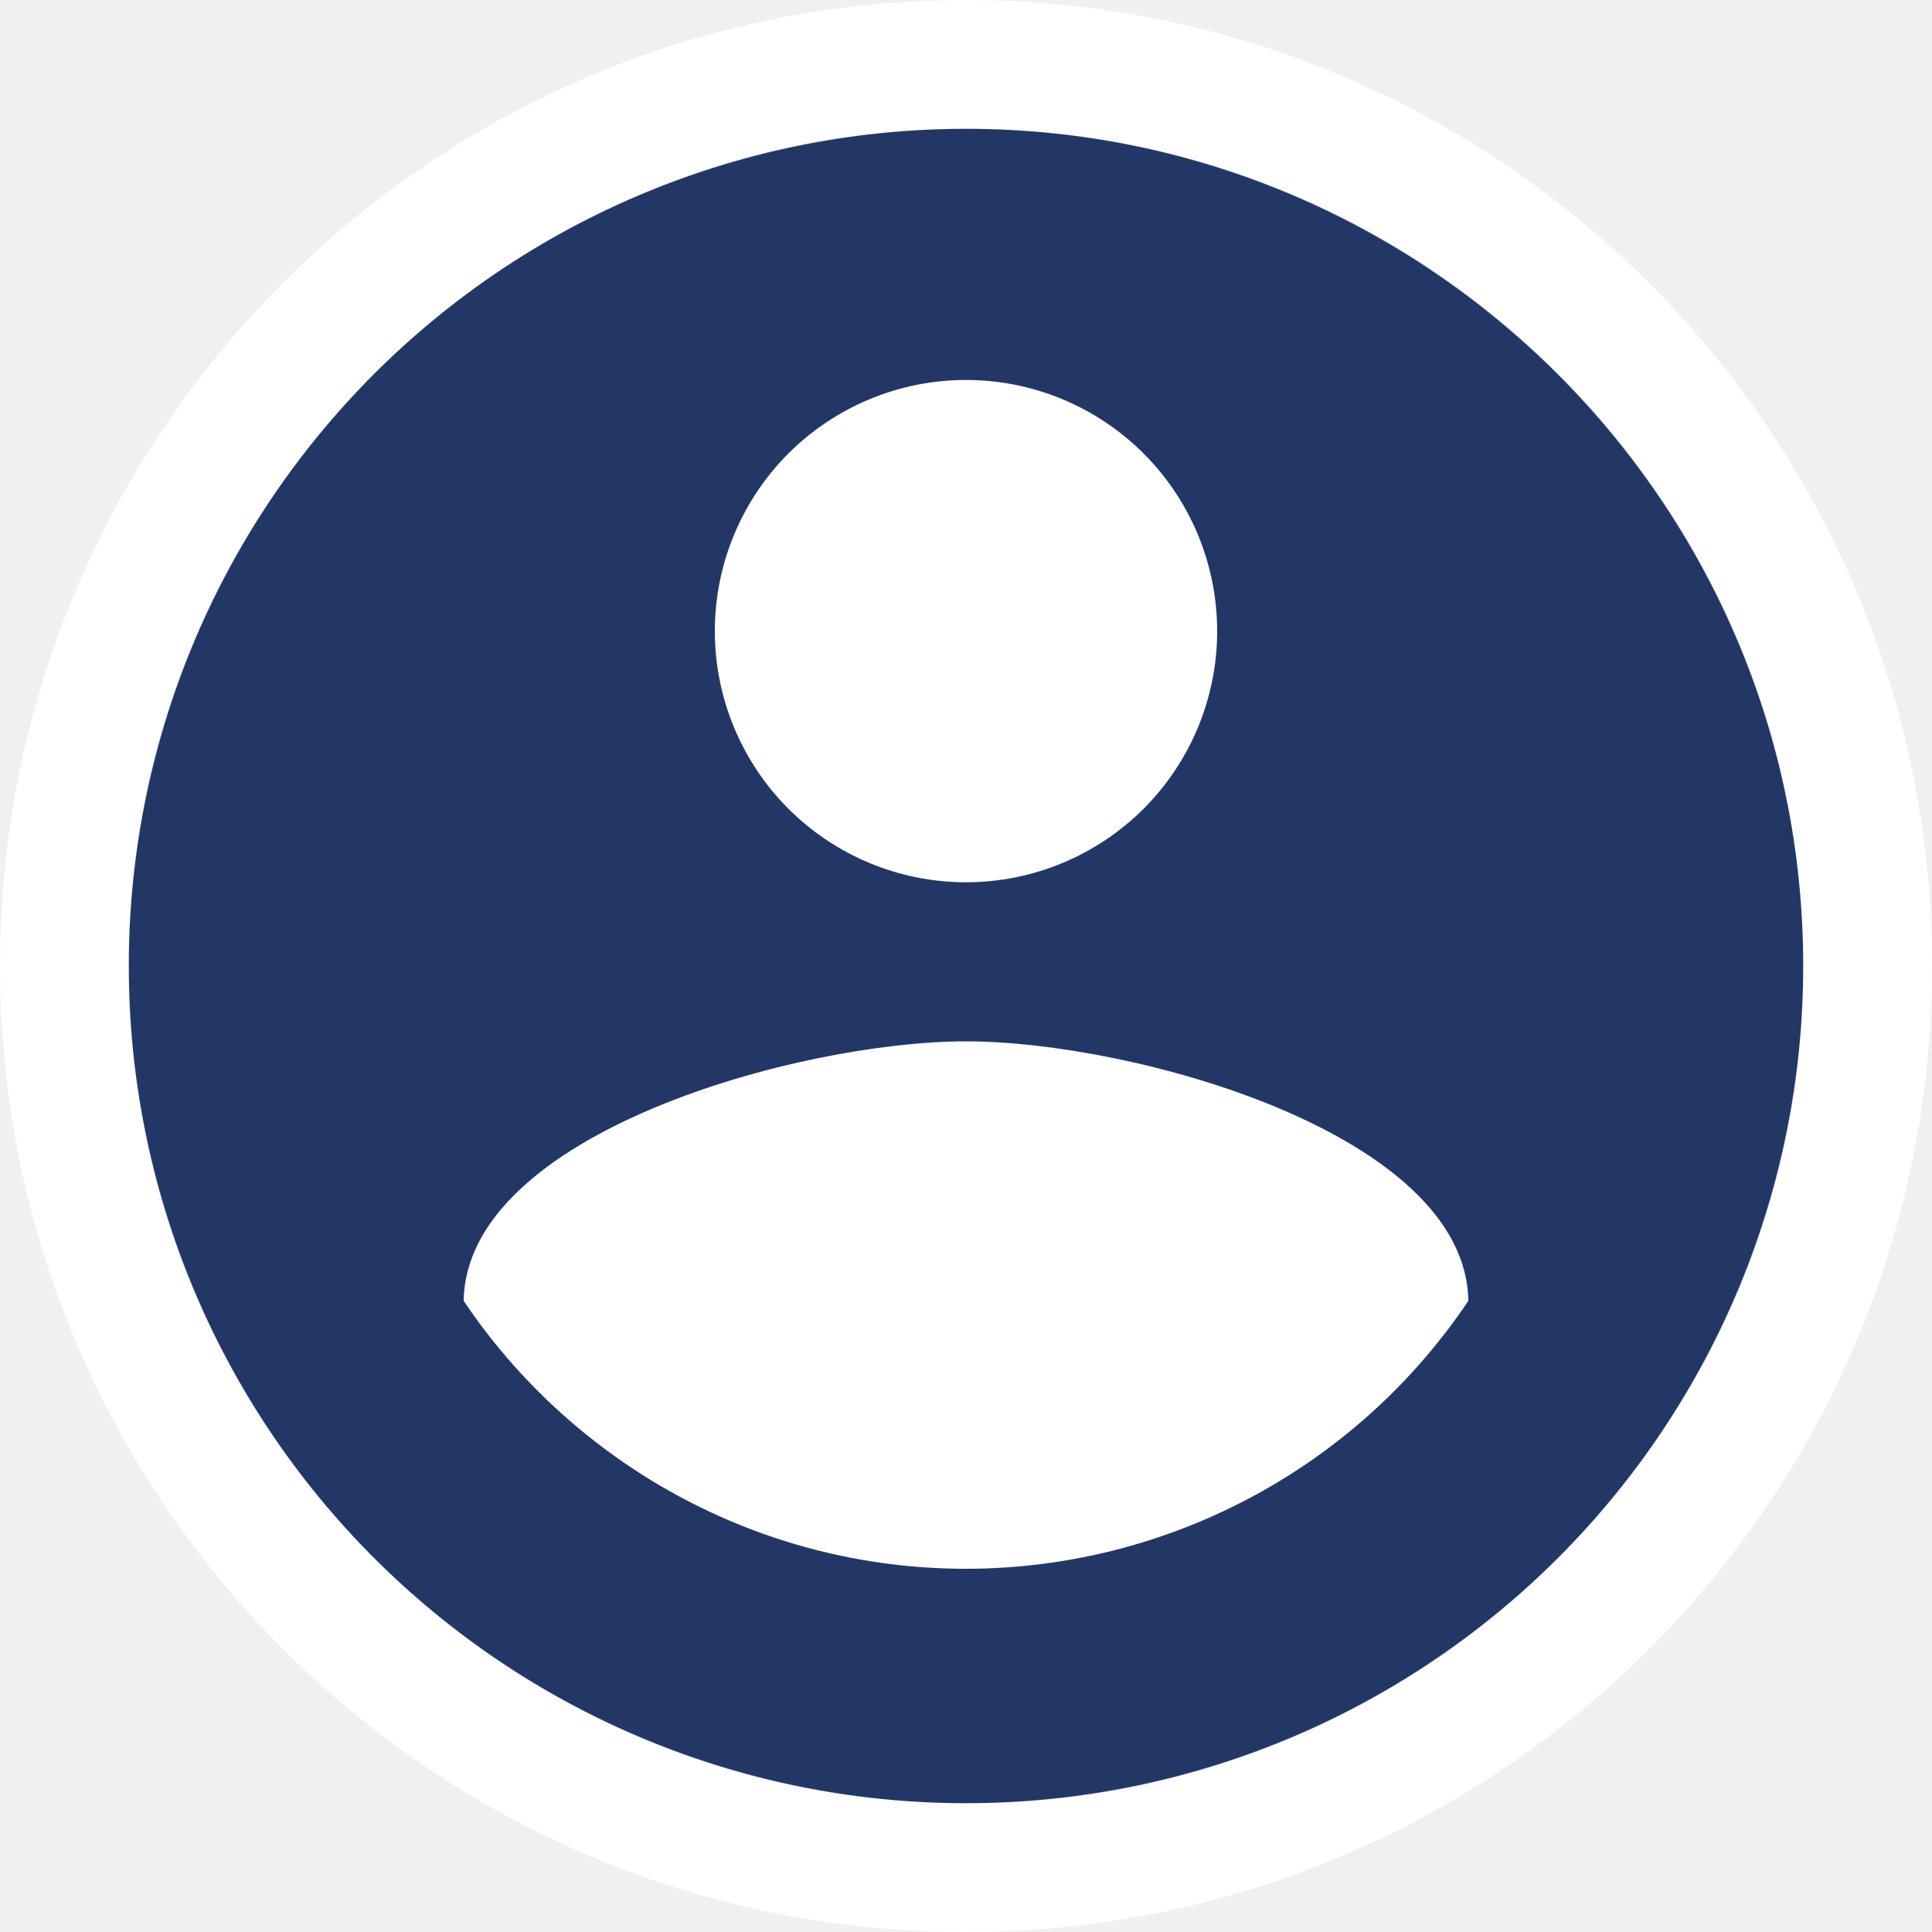
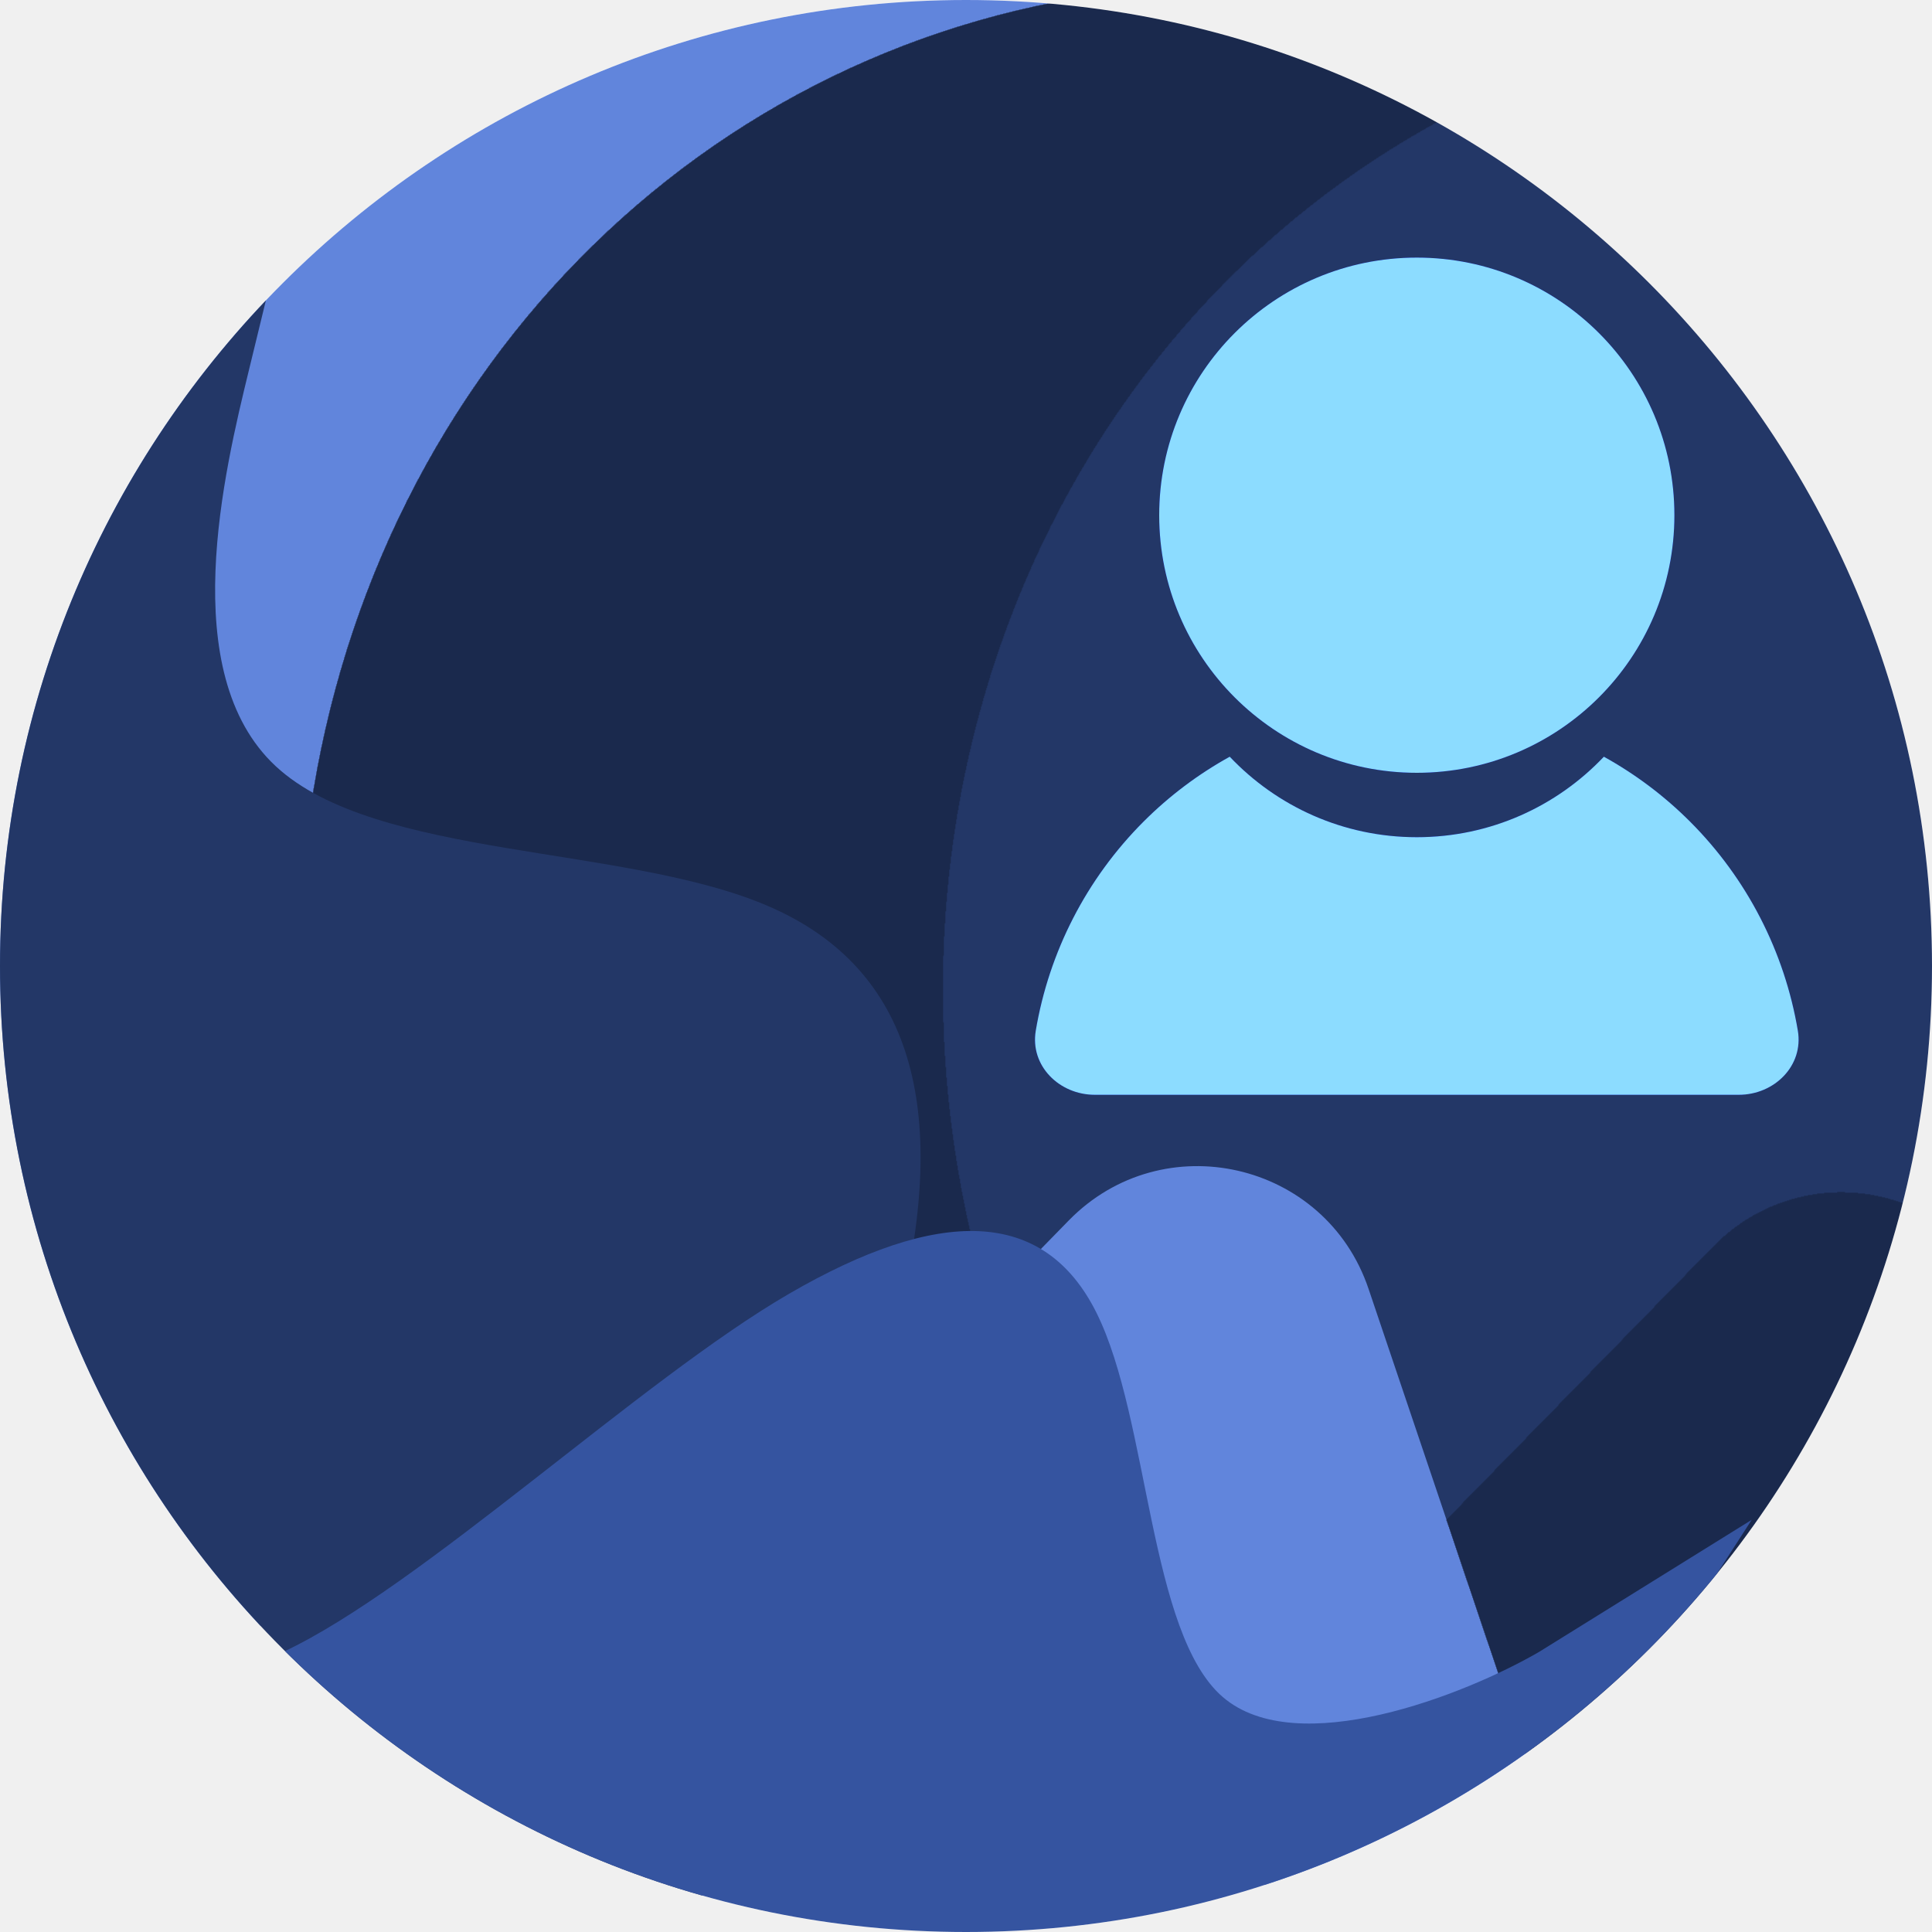
- <svg xmlns="http://www.w3.org/2000/svg" width="30" height="30" viewBox="0 0 30 30">
-   <circle cx="15" cy="15" r="14" fill="#233767" stroke="white" stroke-width="2" />
-   <path fill-rule="evenodd" clip-rule="evenodd" d="M5.787 5.829C3.446 8.179 2 11.421 2 15C2 22.18 7.82 28 15 28C22.18 28 28 22.18 28 15C28 7.82 22.18 2 15 2C11.421 2 8.179 3.446 5.828 5.787C7.031 4.589 8.457 3.639 10.025 2.99C11.602 2.336 13.293 2 15 2C22.15 2 28 7.811 28 15C28 18.448 26.63 21.754 24.192 24.192C21.754 26.63 18.448 28 15 28C13.293 28 11.602 27.664 10.025 27.01C8.448 26.357 7.015 25.399 5.808 24.192C3.37 21.754 2 18.448 2 15C2 11.562 3.362 8.265 5.787 5.829ZM7.2 20.2C8.877 22.696 11.75 24.36 15 24.36C16.541 24.359 18.059 23.979 19.419 23.254C20.78 22.529 21.941 21.48 22.8 20.2C22.761 17.6 17.6 16.17 15 16.17C12.4 16.17 7.239 17.6 7.2 20.2ZM17.758 7.042C17.026 6.311 16.034 5.9 15 5.9C13.966 5.9 12.974 6.311 12.242 7.042C11.511 7.774 11.1 8.766 11.1 9.8C11.1 10.834 11.511 11.826 12.242 12.558C12.974 13.289 13.966 13.7 15 13.7C16.034 13.7 17.026 13.289 17.758 12.558C18.489 11.826 18.9 10.834 18.9 9.8C18.9 8.766 18.489 7.774 17.758 7.042Z" fill="white" />
+ <svg xmlns="http://www.w3.org/2000/svg" width="30" height="30" viewBox="0 0 300 300" fill="none">
+   <g clip-path="url(#clip0)">
+     <rect width="300" height="300" rx="150" fill="white" />
+     <g filter="url(#filter0_di)">
+       <path d="M240.287 282.41C245.211 296.995 261.188 305.099 274.568 297.486C294.562 286.108 311.703 269.868 324.544 249.898C342.542 221.905 351.112 188.102 348.961 153.591C346.81 119.079 334.054 85.732 312.619 58.581C291.183 31.43 262.231 11.949 230.133 3.079C198.034 -5.792 164.529 -3.572 134.676 9.405C104.823 22.382 80.241 45.411 64.64 75.016C49.039 104.622 43.265 139.197 48.19 173.525C51.712 198.074 60.569 221.543 73.913 242.155C82.606 255.581 101.298 255.732 112.473 244.288L165.944 189.525C180.555 174.562 205.817 180.315 212.507 200.13L240.287 282.41Z" fill="#233767" />
+     </g>
+     <path d="M38.666 57.418L42.483 41.732L-77 128.5L-70.86 136.955L-40.16 179.23L-3.32 229.96L33.52 280.69L70.36 331.42L106.868 304.908C111.183 275.946 132.093 234.934 139.727 203.563C147.36 172.192 141.718 150.461 119.481 140.782C97.245 131.103 58.413 133.474 42.814 118.975C27.215 104.475 34.849 73.103 38.666 57.418Z" fill="#233767" />
+     <path d="M239 256.5L272 236L187.921 366.383L181.341 363.105L148.441 346.715L108.961 327.047L69.481 307.379L30 287.711L44.001 256.5C65.449 246.418 99.422 214.303 122.529 200.893C145.636 187.483 162.111 187.383 170.298 203.922C178.485 220.461 178.383 253.639 189.885 263.523C201.388 273.406 227.447 263.205 239 256.5Z" fill="#3554A0" />
+     <g style="mix-blend-mode:overlay">
+       <path fill-rule="evenodd" clip-rule="evenodd" d="M190.953 117.5C186.087 120.192 181.577 123.571 177.574 127.574C168.696 136.452 162.887 147.825 160.832 160.046C159.915 165.492 164.478 170 170 170H220H270C275.523 170 280.085 165.492 279.169 160.046C277.113 147.825 271.304 136.452 262.426 127.574C258.424 123.571 253.914 120.192 249.048 117.5C241.757 125.198 231.439 130 220 130C208.561 130 198.243 125.198 190.953 117.5Z" fill="white" />
+       <circle cx="220" cy="80" r="40" fill="white" />
+     </g>
+     <g style="mix-blend-mode:overlay">
+       <path fill-rule="evenodd" clip-rule="evenodd" d="M190.953 117.5C186.087 120.192 181.577 123.571 177.574 127.574C168.696 136.452 162.887 147.825 160.832 160.046C159.915 165.492 164.478 170 170 170H220H270C275.523 170 280.085 165.492 279.169 160.046C277.113 147.825 271.304 136.452 262.426 127.574C258.424 123.571 253.914 120.192 249.048 117.5C241.757 125.198 231.439 130 220 130C208.561 130 198.243 125.198 190.953 117.5Z" fill="white" />
+       <circle cx="220" cy="80" r="40" fill="white" />
+     </g>
+   </g>
+   <defs>
+     <filter id="filter0_di" x="-50" y="-47" width="445.307" height="406.451" filterUnits="userSpaceOnUse" color-interpolation-filters="sRGB">
+       <feFlood flood-opacity="0" result="BackgroundImageFix" />
+       <feColorMatrix in="SourceAlpha" type="matrix" values="0 0 0 0 0 0 0 0 0 0 0 0 0 0 0 0 0 0 127 0" />
+       <feOffset dx="-50" />
+       <feColorMatrix type="matrix" values="0 0 0 0 0.38 0 0 0 0 0.522 0 0 0 0 0.863 0 0 0 1 0" />
+       <feBlend mode="normal" in2="BackgroundImageFix" result="effect1_dropShadow" />
+       <feBlend mode="normal" in="SourceGraphic" in2="effect1_dropShadow" result="shape" />
+       <feColorMatrix in="SourceAlpha" type="matrix" values="0 0 0 0 0 0 0 0 0 0 0 0 0 0 0 0 0 0 127 0" result="hardAlpha" />
+       <feOffset dx="100" dy="4" />
+       <feComposite in2="hardAlpha" operator="arithmetic" k2="-1" k3="1" />
+       <feColorMatrix type="matrix" values="0 0 0 0 0 0 0 0 0 0 0 0 0 0 0 0 0 0 0.25 0" />
+       <feBlend mode="normal" in2="shape" result="effect2_innerShadow" />
+     </filter>
+     <clipPath id="clip0">
+       <rect width="300" height="300" rx="150" fill="white" />
+     </clipPath>
+   </defs>
</svg>
